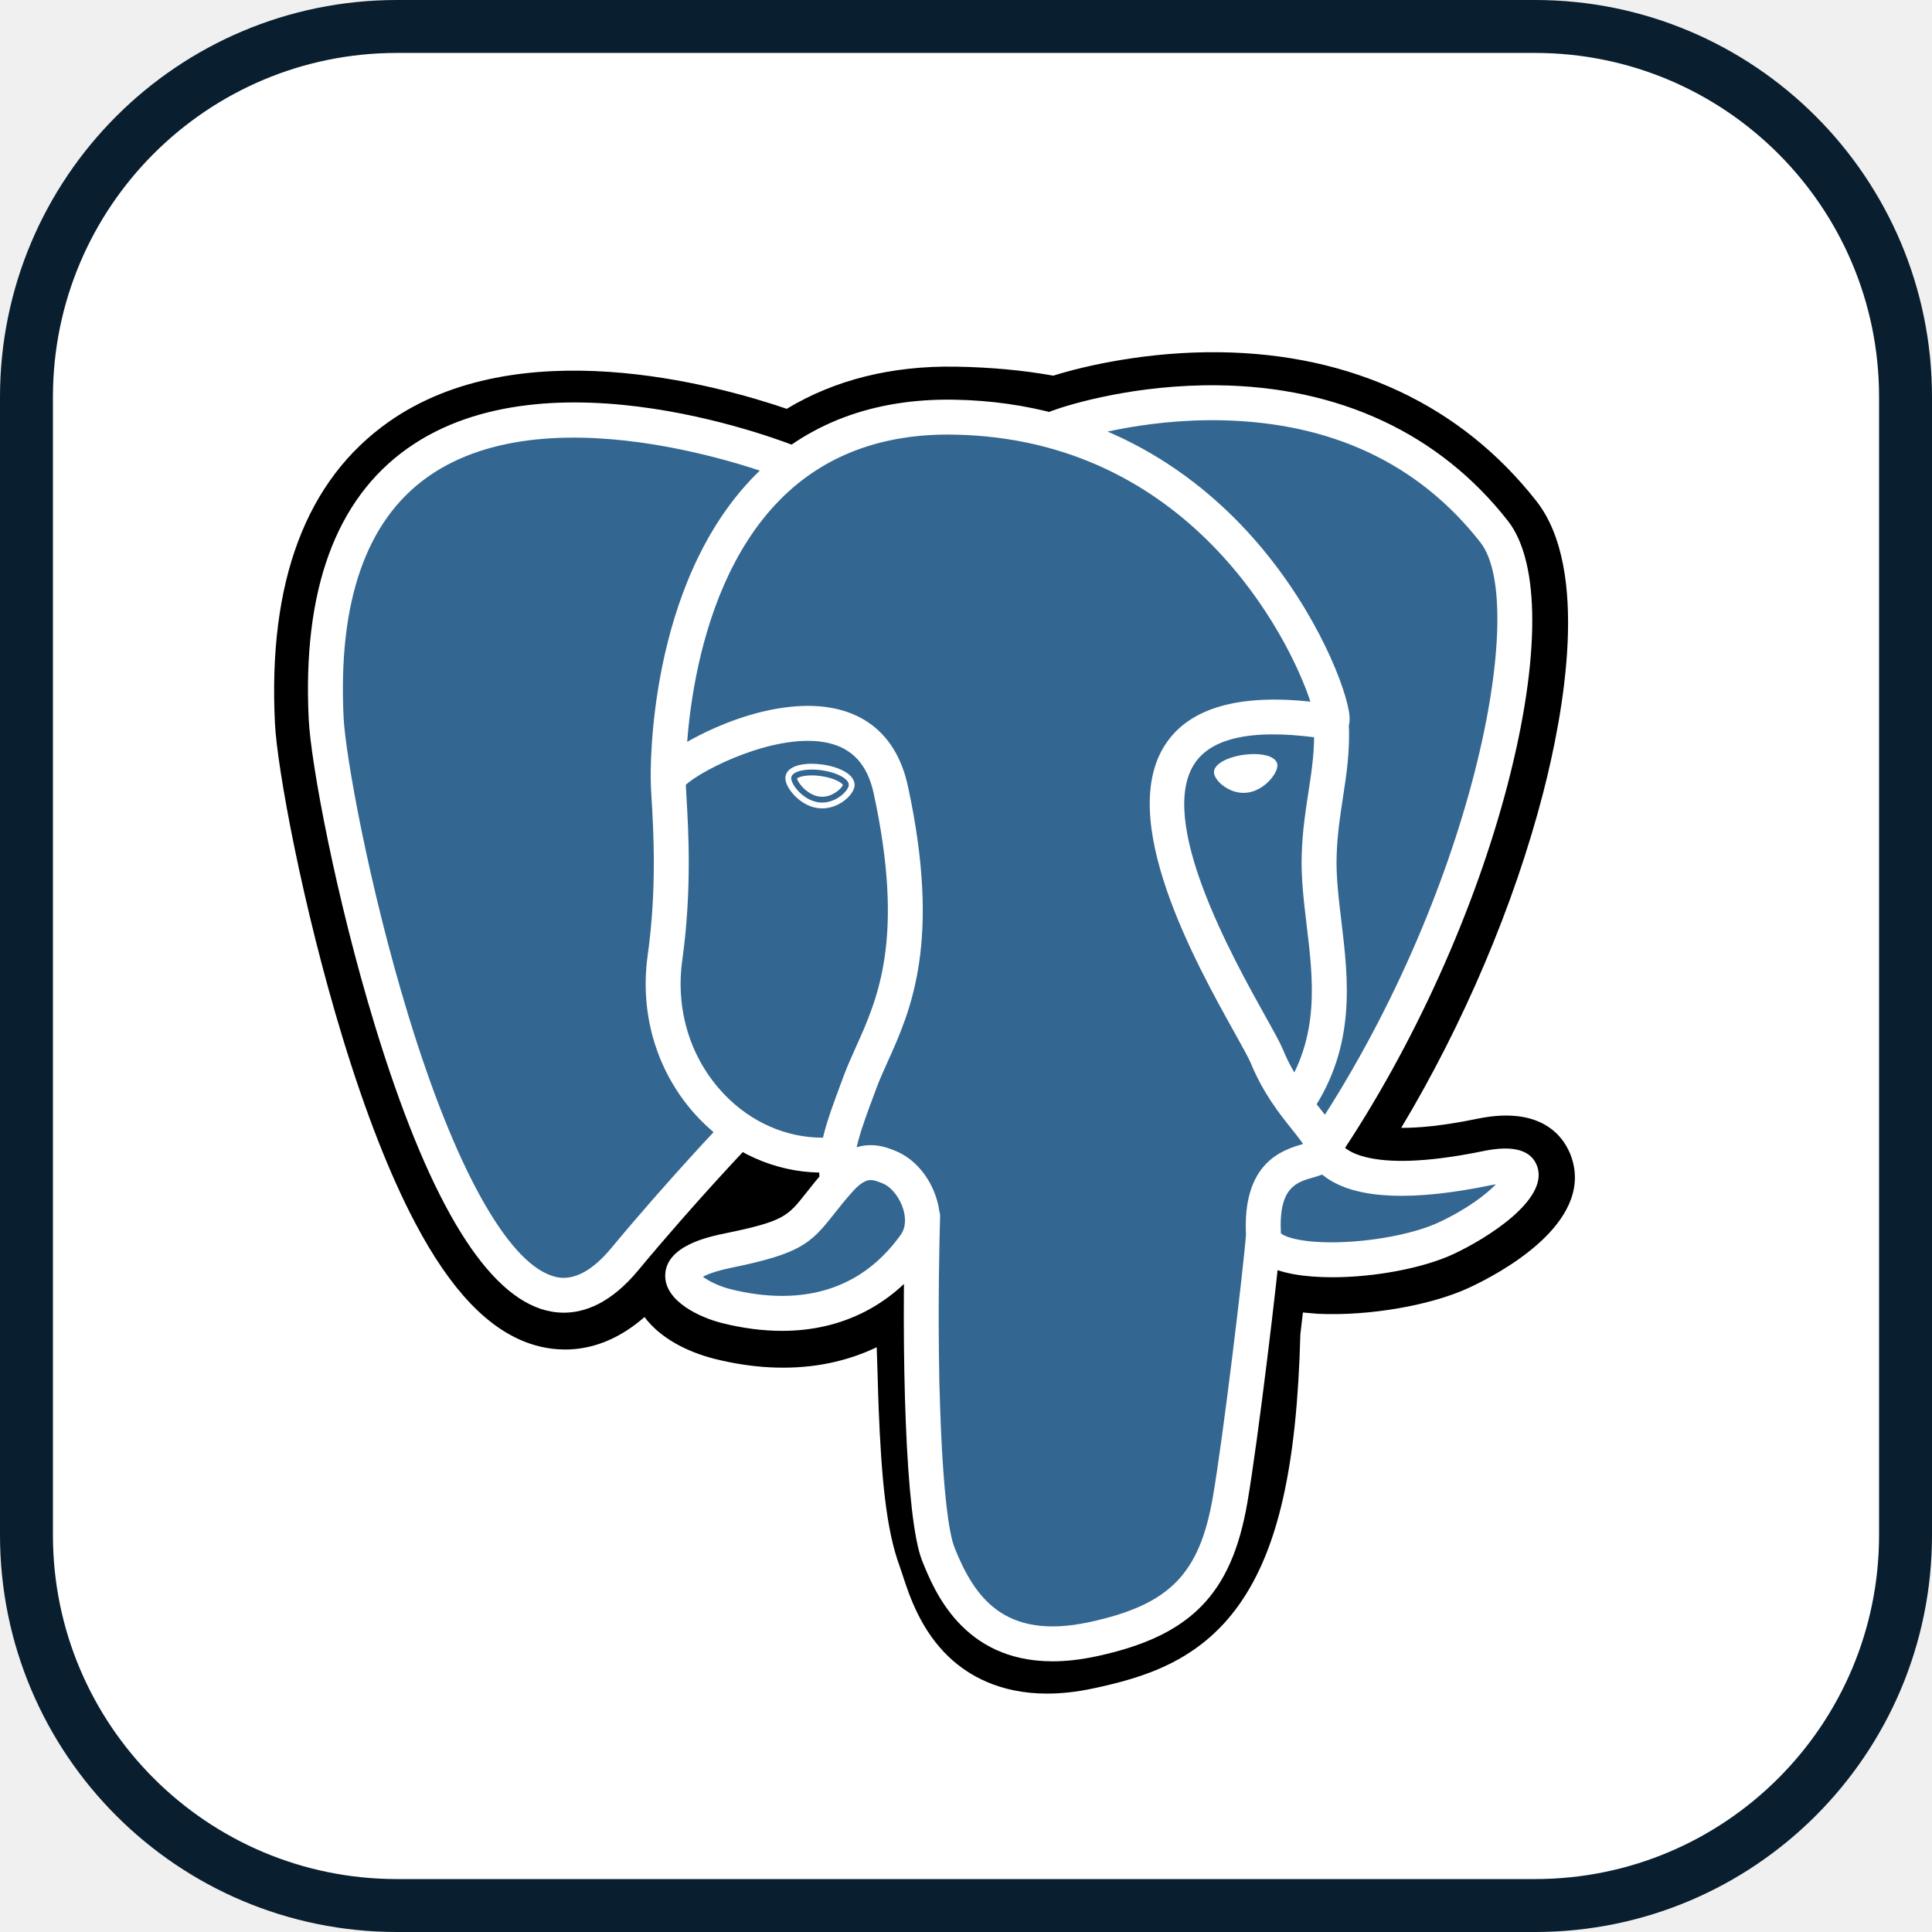
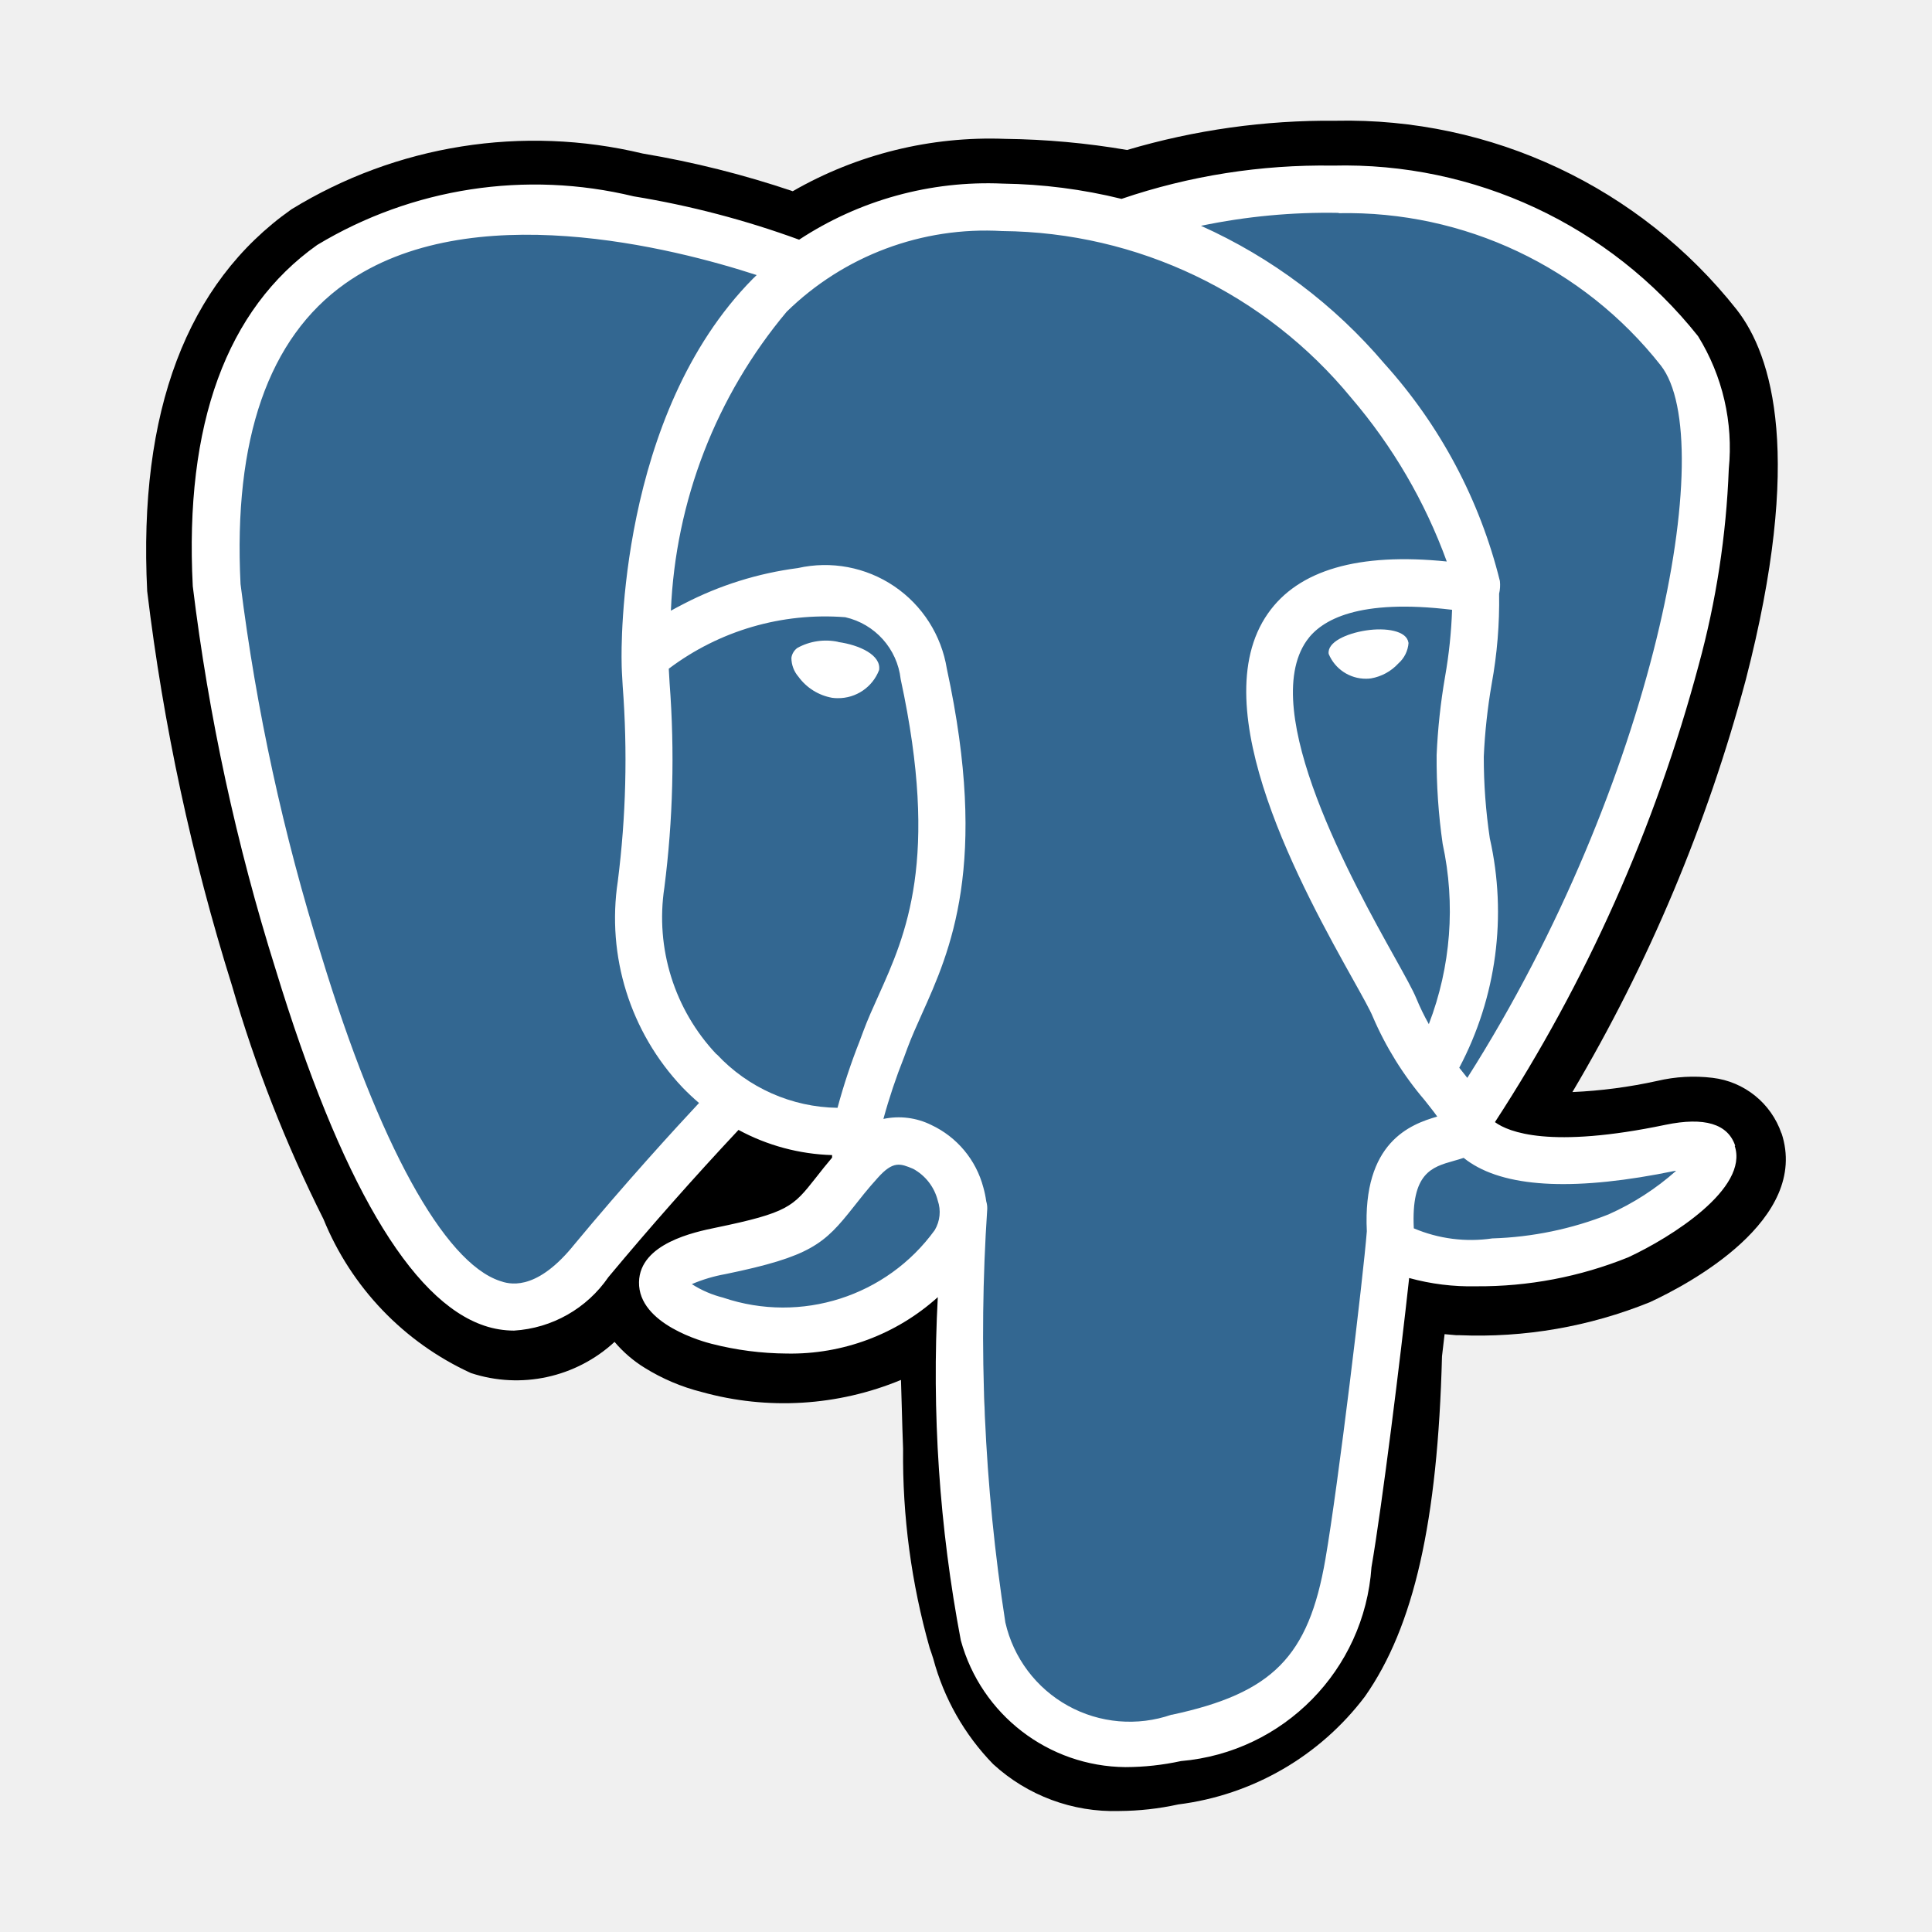
- <svg xmlns="http://www.w3.org/2000/svg" width="800px" height="800px" viewBox="0 0 73 73" version="1.1">
-   <defs>
- 
- </defs>
-   <g id="databases-and-servers/databases/postgresql" stroke="none" stroke-width="1" fill="none" fill-rule="evenodd">
-     <g id="container" transform="translate(2, 2)" fill="#FFFFFF" fill-rule="nonzero" stroke="#091E2E" stroke-width="2">
-       <rect id="mask" x="-1" y="-1" width="71" height="71" rx="14">
- 
- </rect>
-     </g>
-     <g id="postgresql-original" transform="translate(10, 13)" fill-rule="nonzero">
-       <path d="M37.155,37.28 C37.48,34.577 37.382,34.181 39.396,34.619 L39.906,34.663 C41.455,34.734 43.48,34.414 44.669,33.862 C47.231,32.673 48.749,30.689 46.224,31.21 C40.464,32.399 40.068,30.448 40.068,30.448 C46.151,21.423 48.693,9.966 46.498,7.162 C40.512,-0.487 30.15,3.13 29.976,3.223 L29.921,3.234 C28.783,2.997 27.509,2.856 26.078,2.833 C23.471,2.79 21.493,3.517 19.993,4.654 C19.993,4.654 1.507,-2.962 2.367,14.232 C2.55,17.89 7.609,41.908 13.645,34.654 C15.85,32.001 17.982,29.758 17.982,29.758 C19.04,30.461 20.308,30.82 21.637,30.691 L21.74,30.603 C21.707,30.932 21.721,31.255 21.781,31.636 C20.226,33.373 20.683,33.678 17.575,34.318 C14.43,34.966 16.277,36.119 17.483,36.421 C18.946,36.787 22.329,37.305 24.615,34.105 L24.524,34.47 C25.134,34.958 25.093,37.977 25.179,40.134 C25.265,42.291 25.41,44.303 25.849,45.49 C26.289,46.677 26.808,49.733 30.893,48.858 C34.307,48.128 36.917,47.075 37.155,37.28" id="Shape" fill="#000000">
- 
- </path>
-       <path d="M29.563,50.992 C27.756,50.992 26.58,50.293 25.865,49.619 C24.787,48.601 24.359,47.29 24.103,46.507 L23.993,46.18 C23.478,44.791 23.303,42.79 23.2,40.215 C23.184,39.828 23.174,39.429 23.162,39.007 C23.153,38.698 23.142,38.31 23.126,37.905 C22.484,38.212 21.797,38.43 21.074,38.554 C19.8,38.771 18.43,38.701 17.003,38.344 C15.995,38.092 14.949,37.57 14.352,36.763 C12.613,38.286 10.955,38.08 10.051,37.778 C8.457,37.247 7.031,35.753 5.69,33.212 C4.734,31.402 3.811,29.044 2.944,26.203 C1.434,21.255 0.474,16.043 0.389,14.332 C0.121,8.977 1.563,5.147 4.673,2.949 C9.58,-0.517 17.015,1.522 19.726,2.447 C21.547,1.35 23.689,0.815 26.11,0.854 C27.411,0.875 28.649,0.989 29.799,1.194 C30.999,0.817 33.369,0.276 36.081,0.309 C41.079,0.369 45.221,2.317 48.058,5.942 C50.082,8.529 49.081,13.96 48.305,16.968 C47.212,21.198 45.297,25.698 42.944,29.615 C43.583,29.62 44.509,29.543 45.824,29.271 C48.42,28.735 49.179,30.127 49.385,30.75 C50.21,33.25 46.623,35.139 45.504,35.658 C44.07,36.324 41.732,36.73 39.817,36.642 L39.734,36.636 L39.23,36.592 L39.181,37.012 L39.133,37.422 C39.004,42.386 38.295,45.53 36.836,47.607 C35.306,49.785 33.181,50.395 31.308,50.796 C30.67,50.933 30.089,50.992 29.563,50.992 Z M25.761,32.925 C26.927,33.858 27.029,35.615 27.121,38.897 C27.132,39.306 27.143,39.694 27.158,40.056 C27.201,41.152 27.304,43.719 27.707,44.804 C27.763,44.957 27.814,45.113 27.868,45.278 C28.316,46.65 28.541,47.338 30.478,46.924 C32.104,46.575 32.94,46.262 33.595,45.331 C34.546,43.976 35.078,41.251 35.176,37.232 L37.154,37.28 L35.189,37.044 L35.247,36.554 C35.435,34.936 35.571,33.768 36.652,32.995 C37.52,32.375 38.508,32.435 39.295,32.577 C38.43,31.923 38.191,31.157 38.127,30.842 L37.962,30.03 L38.426,29.342 C41.098,25.378 43.3,20.507 44.47,15.977 C45.672,11.322 45.306,8.85 44.939,8.383 C40.087,2.183 31.672,4.743 30.794,5.033 L30.645,5.113 L29.9,5.252 L29.519,5.173 C28.467,4.955 27.299,4.834 26.047,4.814 C24.079,4.78 22.492,5.245 21.19,6.233 L20.287,6.918 L19.239,6.486 C17,5.571 10.424,3.73 6.954,6.188 C5.027,7.552 4.15,10.226 4.345,14.134 C4.41,15.424 5.286,20.309 6.733,25.046 C8.731,31.593 10.548,33.768 11.306,34.021 C11.438,34.066 11.782,33.799 12.123,33.388 C14.345,30.716 16.459,28.488 16.548,28.395 L17.694,27.189 L19.079,28.11 C19.638,28.481 20.254,28.691 20.886,28.731 L24.19,25.913 L23.712,30.798 C23.701,30.907 23.696,31.057 23.739,31.334 L23.883,32.26 L23.258,32.958 L23.186,33.039 L25.001,33.877 L25.761,32.925 Z" id="Shape" fill="#000000">
- 
- </path>
-       <path d="M46.224,31.21 C40.463,32.399 40.067,30.448 40.067,30.448 C46.15,21.423 48.693,9.965 46.498,7.162 C40.512,-0.487 30.149,3.13 29.976,3.224 L29.92,3.234 C28.782,2.998 27.508,2.857 26.077,2.834 C23.47,2.791 21.493,3.517 19.992,4.655 C19.992,4.655 1.506,-2.961 2.366,14.233 C2.548,17.891 7.608,41.91 13.643,34.655 C15.849,32.002 17.98,29.759 17.98,29.759 C19.039,30.462 20.306,30.821 21.635,30.692 L21.738,30.604 C21.706,30.933 21.721,31.256 21.779,31.637 C20.225,33.374 20.681,33.679 17.573,34.319 C14.428,34.967 16.276,36.121 17.482,36.422 C18.944,36.788 22.327,37.306 24.613,34.106 L24.522,34.471 C25.131,34.959 25.559,37.645 25.487,40.08 C25.415,42.514 25.367,44.186 25.848,45.492 C26.328,46.798 26.806,49.735 30.892,48.86 C34.306,48.128 36.075,46.232 36.321,43.07 C36.496,40.821 36.891,41.154 36.916,39.144 L37.233,38.192 C37.599,35.144 37.291,34.161 39.395,34.618 L39.906,34.663 C41.454,34.733 43.48,34.414 44.669,33.861 C47.23,32.674 48.749,30.689 46.224,31.21 Z" id="Shape" fill="#336791">
- 
- </path>
-       <path d="M29.769,49.772 C26.364,49.772 25.285,47.075 24.843,45.972 C24.197,44.356 24.058,38.083 24.202,32.939 C24.212,32.575 24.514,32.287 24.88,32.298 C25.245,32.308 25.532,32.611 25.521,32.976 C25.355,38.909 25.591,44.286 26.069,45.482 C26.815,47.347 27.947,48.979 31.147,48.294 C34.185,47.642 35.323,46.49 35.83,43.552 C36.219,41.298 36.988,34.885 37.082,33.619 C37.11,33.256 37.425,32.983 37.79,33.01 C38.153,33.038 38.426,33.355 38.399,33.718 C38.3,35.035 37.535,41.436 37.131,43.777 C36.533,47.247 34.986,48.821 31.424,49.584 C30.819,49.714 30.269,49.772 29.769,49.772 Z M11.303,36.599 C10.978,36.599 10.683,36.539 10.428,36.454 C8.215,35.716 6.108,32.114 4.165,25.746 C2.685,20.898 1.748,15.838 1.666,14.194 C1.422,9.319 2.677,5.87 5.397,3.943 C10.778,0.13 19.831,3.761 20.213,3.917 C20.551,4.055 20.713,4.441 20.575,4.778 C20.437,5.116 20.051,5.277 19.714,5.14 C19.627,5.104 10.946,1.627 6.158,5.022 C3.832,6.671 2.764,9.735 2.984,14.128 C3.053,15.514 3.929,20.452 5.427,25.36 C7.162,31.045 9.137,34.632 10.845,35.202 C11.113,35.292 11.929,35.563 13.095,34.161 C15.29,31.521 17.306,29.413 17.326,29.392 C17.579,29.129 17.996,29.121 18.259,29.373 C18.523,29.625 18.532,30.043 18.279,30.306 C18.259,30.327 16.274,32.402 14.11,35.005 C13.086,36.238 12.103,36.599 11.303,36.599 Z M40.026,31.037 C39.899,31.037 39.771,31.001 39.658,30.924 C39.356,30.72 39.276,30.31 39.479,30.008 C45.628,20.884 47.787,9.859 45.938,7.496 C43.612,4.524 40.326,2.971 36.173,2.881 C33.098,2.815 30.654,3.6 30.254,3.737 L30.154,3.778 C29.752,3.904 29.444,3.684 29.327,3.427 C29.19,3.122 29.303,2.762 29.589,2.589 C29.608,2.578 29.668,2.552 29.766,2.516 L29.757,2.519 L29.766,2.516 C30.445,2.267 32.926,1.523 36,1.558 C40.595,1.607 44.391,3.379 46.977,6.683 C48.2,8.246 48.203,11.848 46.985,16.565 C45.743,21.375 43.406,26.543 40.574,30.746 C40.447,30.935 40.239,31.037 40.026,31.037 Z M40.341,35.261 C39.291,35.261 38.35,35.113 37.786,34.775 C37.207,34.428 37.097,33.956 37.082,33.706 C36.924,30.93 38.456,30.447 39.237,30.226 C39.128,30.062 38.973,29.868 38.813,29.668 C38.358,29.099 37.734,28.32 37.253,27.154 C37.178,26.972 36.942,26.549 36.669,26.058 C35.188,23.403 32.107,17.878 34.086,15.049 C35.002,13.739 36.826,13.224 39.514,13.511 C38.723,11.103 34.958,3.568 26.025,3.422 C23.339,3.377 21.135,4.203 19.48,5.875 C15.773,9.619 15.907,16.392 15.909,16.46 C15.918,16.825 15.631,17.128 15.266,17.138 C14.902,17.149 14.599,16.859 14.589,16.495 C14.581,16.194 14.443,9.086 18.542,4.946 C20.46,3.008 22.985,2.052 26.047,2.102 C31.762,2.196 35.441,5.101 37.52,7.522 C39.787,10.16 40.898,13.07 40.99,14.042 C41.058,14.764 40.539,14.908 40.435,14.93 L40.196,14.935 C37.559,14.513 35.867,14.806 35.167,15.806 C33.662,17.957 36.576,23.184 37.821,25.416 C38.139,25.985 38.368,26.397 38.473,26.651 C38.882,27.642 39.415,28.308 39.843,28.843 C40.22,29.314 40.546,29.723 40.663,30.202 C40.717,30.297 41.486,31.434 46.05,30.492 C47.194,30.257 47.88,30.458 48.09,31.092 C48.502,32.34 46.188,33.795 44.907,34.39 C43.758,34.923 41.926,35.261 40.341,35.261 Z M38.398,33.597 C38.543,33.743 39.267,33.995 40.767,33.931 C42.101,33.874 43.508,33.584 44.352,33.192 C45.431,32.691 46.152,32.13 46.525,31.747 L46.318,31.785 C43.4,32.388 41.336,32.307 40.184,31.547 C40.101,31.492 40.027,31.436 39.96,31.381 C39.835,31.43 39.72,31.462 39.638,31.485 C38.984,31.669 38.308,31.859 38.398,33.597 Z M19.549,37.286 C18.824,37.286 18.061,37.187 17.282,36.992 C16.475,36.79 15.114,36.182 15.135,35.184 C15.158,34.064 16.787,33.728 17.4,33.602 C19.615,33.146 19.76,32.963 20.452,32.084 C20.654,31.828 20.905,31.509 21.247,31.126 C21.756,30.557 22.311,30.269 22.899,30.269 C23.308,30.269 23.644,30.407 23.865,30.5 C24.572,30.792 25.161,31.501 25.404,32.348 C25.623,33.112 25.518,33.847 25.11,34.419 C23.771,36.294 21.848,37.286 19.549,37.286 Z M16.561,35.241 C16.76,35.395 17.159,35.6 17.603,35.711 C18.277,35.88 18.932,35.965 19.549,35.965 C21.43,35.965 22.94,35.187 24.037,33.651 C24.265,33.331 24.197,32.924 24.135,32.71 C24.007,32.262 23.689,31.855 23.361,31.719 C23.183,31.645 23.035,31.589 22.899,31.589 C22.826,31.589 22.605,31.589 22.232,32.006 C21.916,32.358 21.689,32.647 21.489,32.901 C20.627,33.995 20.232,34.367 17.667,34.895 C17.041,35.023 16.72,35.154 16.561,35.241 Z M21.637,32.196 C21.316,32.196 21.035,31.962 20.985,31.636 C20.968,31.526 20.958,31.416 20.952,31.305 C19.271,31.274 17.648,30.552 16.417,29.267 C14.86,27.642 14.151,25.391 14.473,23.092 C14.822,20.594 14.692,18.389 14.621,17.205 C14.602,16.876 14.588,16.638 14.589,16.473 C14.59,16.264 14.594,15.71 16.446,14.772 C17.104,14.438 18.425,13.855 19.868,13.706 C22.258,13.459 23.833,14.523 24.305,16.704 C25.578,22.59 24.406,25.193 23.55,27.095 C23.39,27.449 23.24,27.783 23.119,28.107 L23.013,28.392 C22.561,29.605 22.17,30.653 22.29,31.435 C22.345,31.795 22.098,32.132 21.738,32.187 L21.637,32.196 Z M15.913,16.656 L15.939,17.127 C16.011,18.358 16.147,20.647 15.78,23.275 C15.515,25.172 16.094,27.023 17.37,28.354 C18.378,29.405 19.705,29.986 21.068,29.986 L21.096,29.986 C21.249,29.342 21.503,28.663 21.776,27.931 L21.881,27.647 C22.017,27.282 22.176,26.928 22.345,26.553 C23.169,24.722 24.195,22.444 23.013,16.983 C22.78,15.901 22.212,15.275 21.28,15.069 C19.366,14.646 16.512,16.086 15.913,16.656 Z M19.897,16.376 C19.864,16.609 20.324,17.232 20.925,17.315 C21.524,17.399 22.037,16.912 22.07,16.679 C22.103,16.445 21.643,16.188 21.042,16.104 C20.442,16.021 19.929,16.143 19.897,16.376 Z M21.063,17.545 L20.894,17.533 C20.522,17.482 20.146,17.247 19.888,16.905 C19.797,16.785 19.65,16.553 19.679,16.345 C19.721,16.041 20.092,15.858 20.672,15.858 C20.801,15.858 20.936,15.868 21.072,15.887 C21.389,15.931 21.683,16.022 21.9,16.143 C22.277,16.354 22.304,16.588 22.287,16.709 C22.241,17.046 21.706,17.545 21.063,17.545 Z M20.116,16.415 C20.134,16.559 20.491,17.034 20.955,17.098 L21.063,17.105 C21.492,17.105 21.812,16.768 21.85,16.658 C21.81,16.582 21.534,16.395 21.012,16.323 C20.896,16.306 20.782,16.298 20.672,16.298 C20.336,16.298 20.158,16.374 20.116,16.415 Z M38.156,15.9 C38.188,16.133 37.728,16.756 37.128,16.84 C36.528,16.923 36.015,16.436 35.982,16.203 C35.95,15.97 36.41,15.712 37.01,15.629 C37.61,15.545 38.123,15.667 38.156,15.9 Z M36.989,16.959 C36.412,16.959 35.913,16.509 35.872,16.218 C35.825,15.868 36.401,15.602 36.994,15.519 C37.125,15.501 37.255,15.492 37.379,15.492 C37.891,15.492 38.23,15.642 38.264,15.885 C38.286,16.042 38.166,16.284 37.959,16.502 C37.822,16.646 37.534,16.894 37.142,16.948 L36.989,16.959 Z M37.379,15.712 C37.265,15.712 37.146,15.721 37.025,15.738 C36.429,15.821 36.073,16.06 36.091,16.188 C36.111,16.329 36.491,16.739 36.99,16.739 L37.113,16.73 C37.438,16.685 37.683,16.473 37.799,16.35 C37.983,16.158 38.055,15.977 38.047,15.915 C38.035,15.833 37.815,15.712 37.379,15.712 Z M39.02,29.3 C38.894,29.3 38.766,29.263 38.653,29.188 C38.35,28.985 38.269,28.575 38.472,28.273 C39.878,26.173 39.621,24.032 39.372,21.961 C39.266,21.079 39.156,20.167 39.185,19.292 C39.213,18.391 39.328,17.648 39.439,16.929 C39.57,16.078 39.694,15.274 39.642,14.319 C39.623,13.955 39.902,13.644 40.266,13.624 C40.631,13.605 40.941,13.884 40.961,14.248 C41.019,15.339 40.879,16.249 40.743,17.13 C40.639,17.81 40.53,18.513 40.504,19.334 C40.479,20.109 40.578,20.932 40.683,21.804 C40.947,24.006 41.247,26.501 39.569,29.007 C39.442,29.197 39.233,29.3 39.02,29.3 Z" id="Shape" fill="#FFFFFF">
- 
- </path>
-     </g>
-   </g>
+ <svg xmlns="http://www.w3.org/2000/svg" width="800px" height="800px" viewBox="0 0 32 32">
+   <path d="M29.507,18.773a1.378,1.378,0,0,0-1.144-.921,2.619,2.619,0,0,0-.913.051,8.2,8.2,0,0,1-1.406.185,27.125,27.125,0,0,0,2.872-6.83c.953-3.689.444-5.369-.151-6.13A8.239,8.239,0,0,0,22.121,2a11.773,11.773,0,0,0-3.453.484A12.858,12.858,0,0,0,16.648,2.3a6.565,6.565,0,0,0-3.518.867,16.039,16.039,0,0,0-2.484-.624,7.694,7.694,0,0,0-5.819.924C3.093,4.691,2.289,6.819,2.438,9.792A36.351,36.351,0,0,0,3.844,16.33a22.579,22.579,0,0,0,1.514,3.863A4.786,4.786,0,0,0,7.8,22.742a2.4,2.4,0,0,0,2.379-.516,2.08,2.08,0,0,0,.5.43,3.328,3.328,0,0,0,.944.4,5.069,5.069,0,0,0,3.3-.2c.006.171.011.335.014.477.006.229.013.454.021.665a11.641,11.641,0,0,0,.441,3.3c.016.043.037.107.059.176a3.975,3.975,0,0,0,.991,1.745,2.955,2.955,0,0,0,2.09.777,4.7,4.7,0,0,0,.977-.109A4.592,4.592,0,0,0,22.607,28.1c.811-1.155,1.206-2.894,1.277-5.635.009-.078.018-.152.026-.222l.017-.145.191.017.049,0a7.562,7.562,0,0,0,3.163-.548c.631-.293,2.654-1.361,2.177-2.8" />
+   <path d="M27.689,19.053c-3.163.652-3.38-.418-3.38-.418C27.648,13.68,29.044,7.39,27.839,5.851c-3.286-4.2-8.975-2.213-9.07-2.162l-.031.006a11.28,11.28,0,0,0-2.11-.22,5.212,5.212,0,0,0-3.34,1S3.14.294,3.612,9.733c.1,2.008,2.878,15.194,6.191,11.211,1.211-1.456,2.381-2.688,2.381-2.688a3.071,3.071,0,0,0,2.006.512l.057-.048a2.21,2.21,0,0,0,.023.567c-.854.954-.6,1.121-2.309,1.472-1.726.356-.712.989-.05,1.155a3.508,3.508,0,0,0,3.915-1.272l-.05.2c.334.268.569,1.742.53,3.079a8.481,8.481,0,0,0,.2,2.971c.264.717.526,2.329,2.769,1.849a3.307,3.307,0,0,0,2.98-3.179c.1-1.234.313-1.052.326-2.155l.174-.522c.2-1.673.032-2.213,1.186-1.962l.281.025a6.4,6.4,0,0,0,2.615-.44c1.406-.652,2.239-1.742.853-1.455h0" style="fill:#336791" />
+   <path d="M13.882,10.631a.981.981,0,0,0-.674.1.247.247,0,0,0-.1.164.48.48,0,0,0,.117.314.881.881,0,0,0,.559.349.637.637,0,0,0,.09.006.725.725,0,0,0,.687-.467c.035-.248-.326-.414-.676-.463m9.442.008c-.027-.195-.374-.25-.7-.2s-.647.194-.62.389a.667.667,0,0,0,.62.411.592.592,0,0,0,.083-.006.8.8,0,0,0,.451-.247.5.5,0,0,0,.169-.343" style="fill:#fff" />
+   <path d="M28.741,18.979c-.121-.365-.509-.482-1.154-.349-1.915.4-2.6.121-2.826-.044a26.327,26.327,0,0,0,3.373-7.565,14.374,14.374,0,0,0,.5-3.253,3.513,3.513,0,0,0-.509-2.2,7.482,7.482,0,0,0-6.049-2.825,10.363,10.363,0,0,0-3.5.551,8.717,8.717,0,0,0-1.968-.253,5.684,5.684,0,0,0-3.372.929,15.051,15.051,0,0,0-2.74-.718,6.978,6.978,0,0,0-5.242.805c-1.5,1.064-2.2,2.966-2.061,5.653a35.489,35.489,0,0,0,1.373,6.348c1.07,3.505,2.233,5.49,3.457,5.9a1.548,1.548,0,0,0,.491.081,2.049,2.049,0,0,0,1.563-.886q1.042-1.25,2.155-2.438a3.472,3.472,0,0,0,1.55.417l0,.042q-.14.166-.273.338c-.375.475-.452.574-1.658.823-.343.071-1.254.259-1.267.9-.014.7,1.077.991,1.2,1.022a5.144,5.144,0,0,0,1.249.162,3.634,3.634,0,0,0,2.5-.934,23.674,23.674,0,0,0,.381,5.684,2.854,2.854,0,0,0,2.729,2.1,4.378,4.378,0,0,0,.917-.1,3.462,3.462,0,0,0,3.156-3.212c.177-1.026.481-3.475.624-4.789a3.859,3.859,0,0,0,1.11.137,6.6,6.6,0,0,0,2.519-.48c.712-.331,2-1.141,1.763-1.846ZM24.051,10.1a7.968,7.968,0,0,1-.116,1.107,10.229,10.229,0,0,0-.14,1.3,9.859,9.859,0,0,0,.1,1.47,5.236,5.236,0,0,1-.229,2.986,3.882,3.882,0,0,1-.207-.426c-.058-.141-.185-.368-.359-.681-.68-1.22-2.274-4.078-1.458-5.244.243-.347.86-.7,2.408-.512ZM22.174,3.531a6.617,6.617,0,0,1,5.334,2.522c.975,1.245-.1,6.912-3.205,11.8l-.094-.119-.039-.049a5.524,5.524,0,0,0,.506-3.8,9.114,9.114,0,0,1-.1-1.352,9.572,9.572,0,0,1,.131-1.206,7.614,7.614,0,0,0,.123-1.493.619.619,0,0,0,.013-.21,8.381,8.381,0,0,0-1.912-3.6,8.61,8.61,0,0,0-3.039-2.284,10.246,10.246,0,0,1,2.28-.214ZM9.479,20.654c-.627.754-1.061.61-1.2.562-.928-.31-2.006-2.272-2.955-5.384a35.167,35.167,0,0,1-1.34-6.159c-.12-2.4.462-4.074,1.73-4.974,2.063-1.463,5.456-.587,6.819-.143-.02.019-.04.037-.059.057-2.237,2.259-2.184,6.119-2.178,6.355,0,.091.007.22.018.4a15.969,15.969,0,0,1-.081,3.226A4.08,4.08,0,0,0,11.3,18.007q.133.138.278.262c-.383.41-1.216,1.318-2.1,2.385Zm2.39-3.19a3.3,3.3,0,0,1-.865-2.764,16.7,16.7,0,0,0,.087-3.381c-.006-.095-.011-.178-.014-.243A4.3,4.3,0,0,1,14,10.223a1.188,1.188,0,0,1,.918,1.026c.646,2.989.085,4.234-.365,5.235-.093.206-.181.4-.255.6l-.058.156a10.218,10.218,0,0,0-.368,1.109,2.788,2.788,0,0,1-2-.887Zm.113,4.03a1.733,1.733,0,0,1-.523-.225,2.553,2.553,0,0,1,.557-.166c1.418-.292,1.637-.5,2.116-1.105.11-.139.234-.3.406-.489h0c.256-.287.374-.238.586-.15a.829.829,0,0,1,.408.525.585.585,0,0,1-.05.491A3.1,3.1,0,0,1,11.983,21.495ZM19.406,28.4a2.113,2.113,0,0,1-2.754-1.526,31.129,31.129,0,0,1-.3-6.853.392.392,0,0,0-.017-.124,1.643,1.643,0,0,0-.048-.23,1.589,1.589,0,0,0-.862-1.034,1.216,1.216,0,0,0-.793-.1,9.586,9.586,0,0,1,.342-1.022l.058-.157c.066-.177.148-.36.235-.554.471-1.047,1.117-2.482.416-5.722a2.044,2.044,0,0,0-2.468-1.669A5.694,5.694,0,0,0,11.328,10c-.078.04-.15.078-.216.115A8.244,8.244,0,0,1,13.03,5.163,4.711,4.711,0,0,1,16.6,3.827,7.567,7.567,0,0,1,22.381,6.59,8.774,8.774,0,0,1,23.963,9.3c-1.463-.149-2.458.14-2.962.861-1.1,1.568.6,4.612,1.416,6.075.15.268.279.5.319.6a5.432,5.432,0,0,0,.861,1.387c.077.1.152.189.208.271-.443.128-1.239.423-1.166,1.9-.058.74-.474,4.205-.686,5.43-.279,1.617-.874,2.22-2.548,2.579Zm7.242-8.288a5.714,5.714,0,0,1-1.931.4,2.422,2.422,0,0,1-1.3-.167c-.045-.919.3-1.015.66-1.117.057-.016.112-.032.166-.05a1.353,1.353,0,0,0,.11.08c.639.422,1.78.467,3.39.135l.018,0a4.334,4.334,0,0,1-1.116.72Z" style="fill:#fff" />
</svg>
